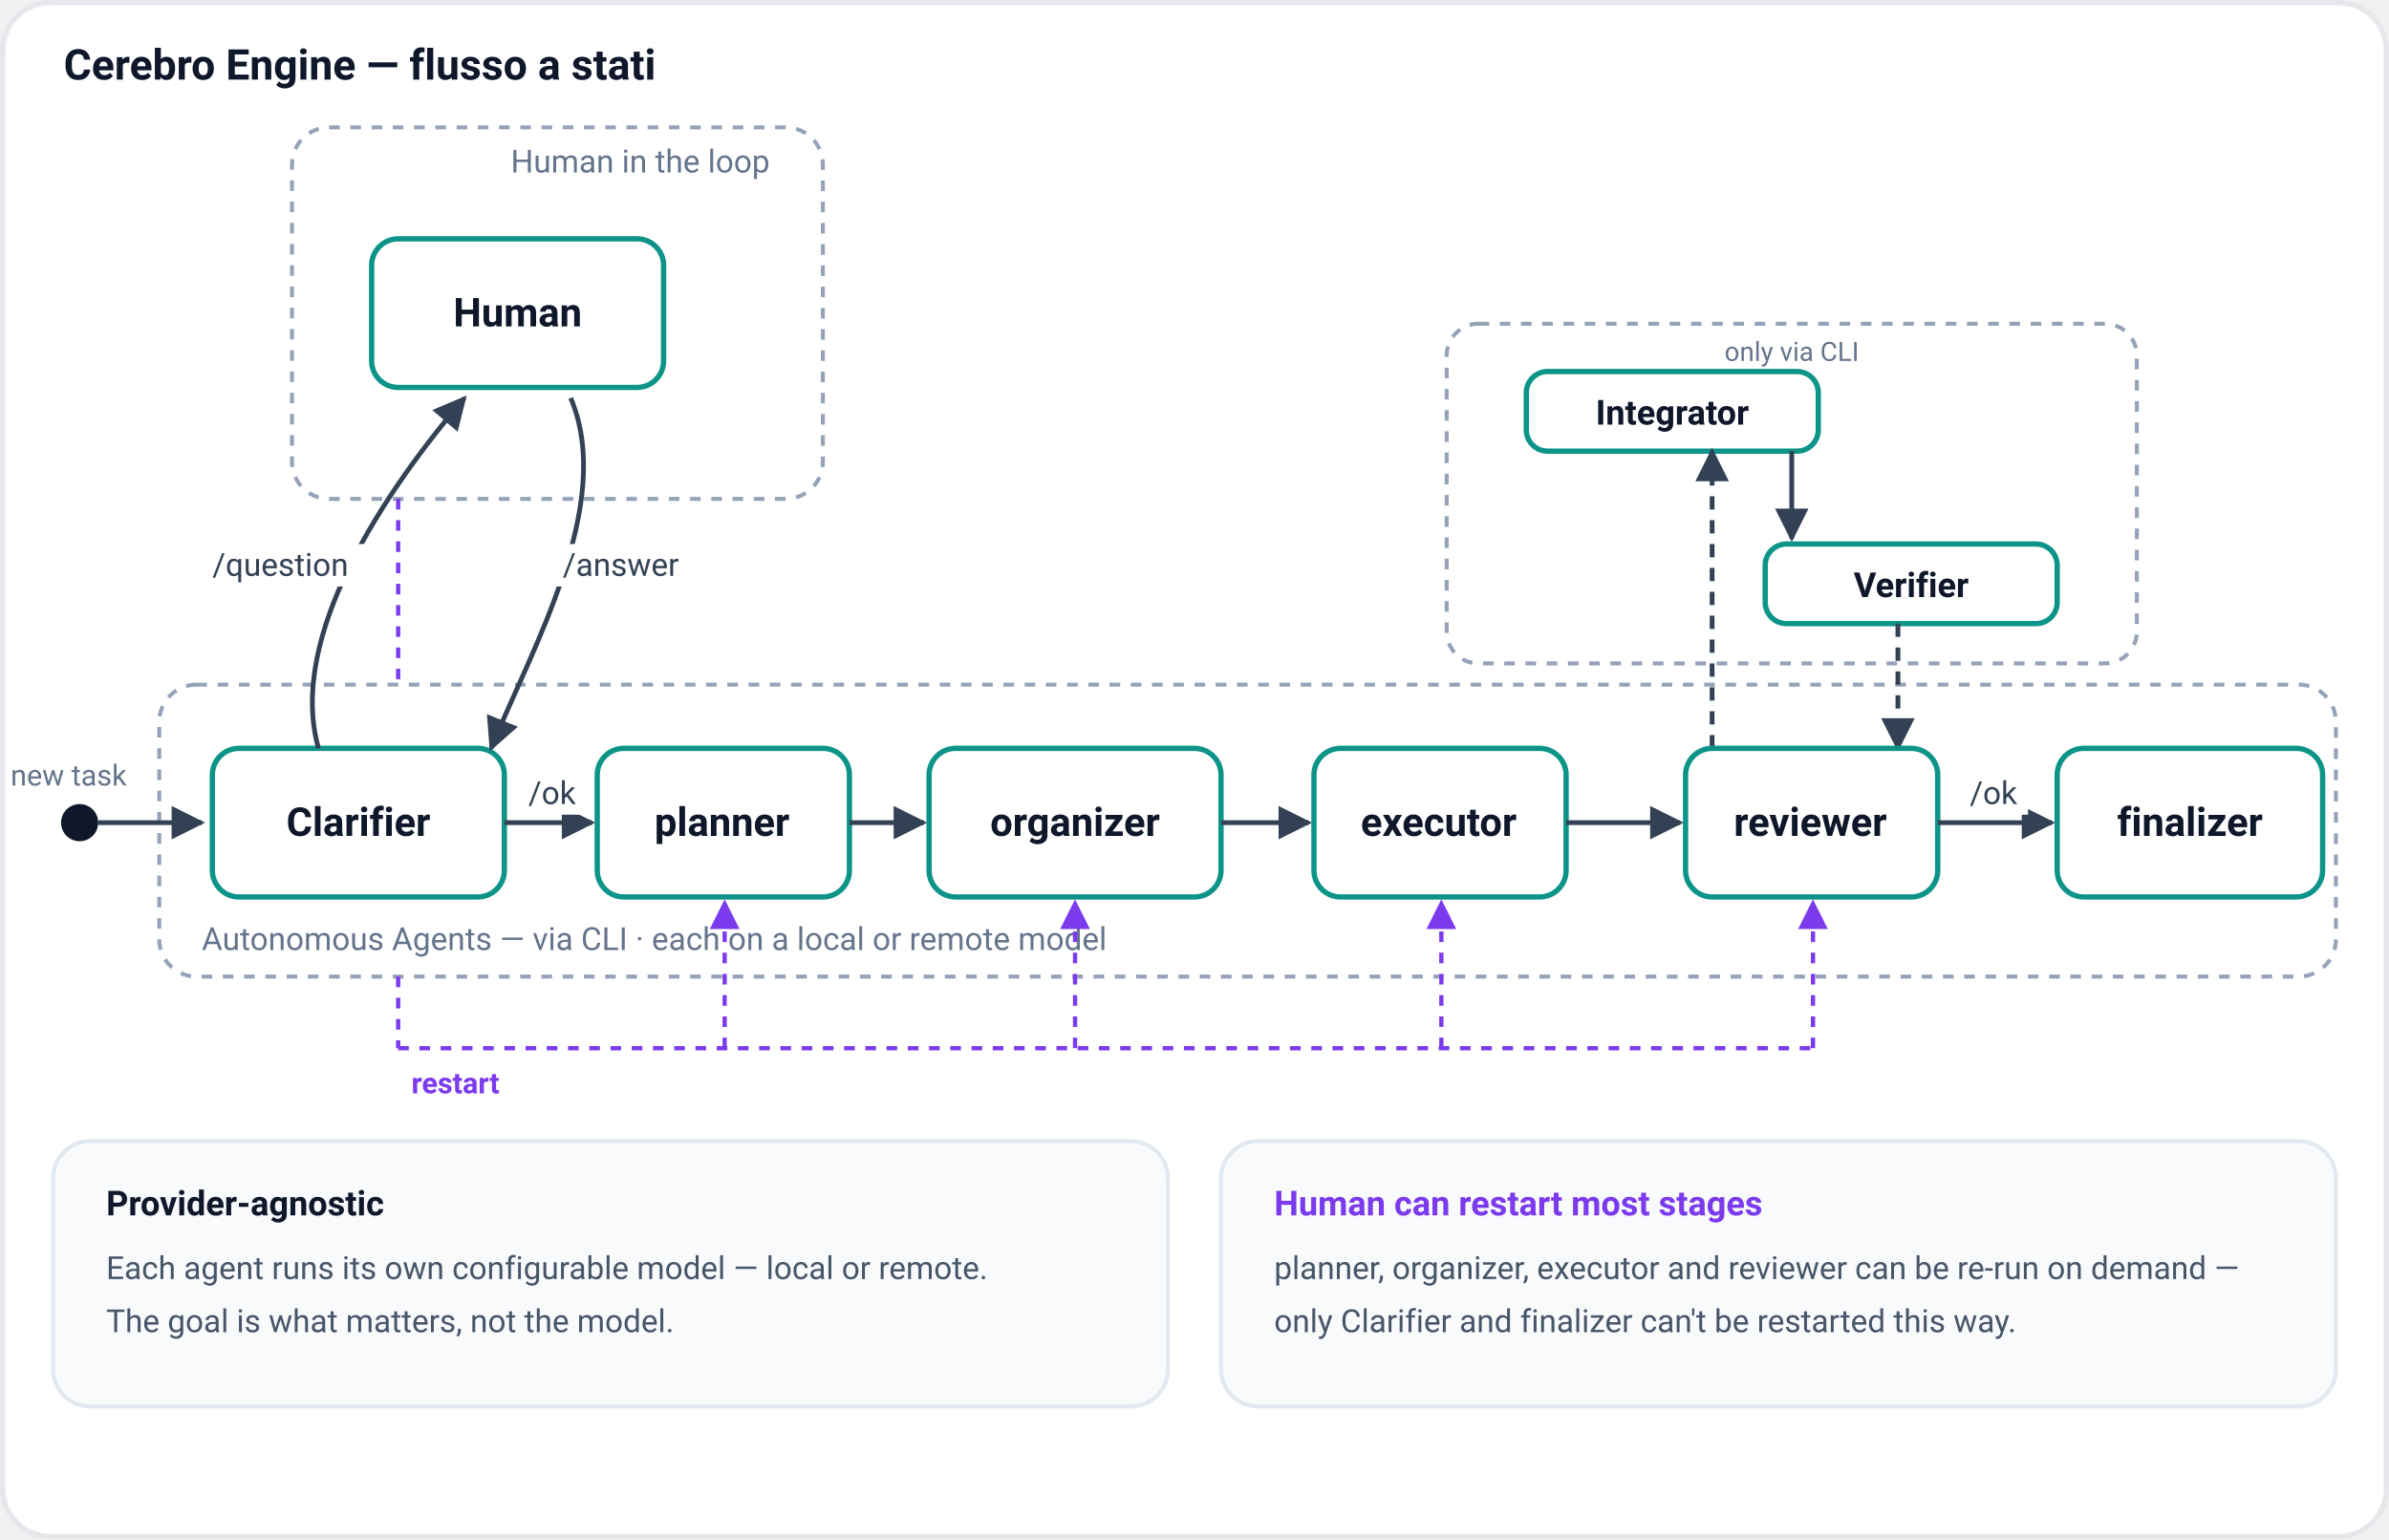
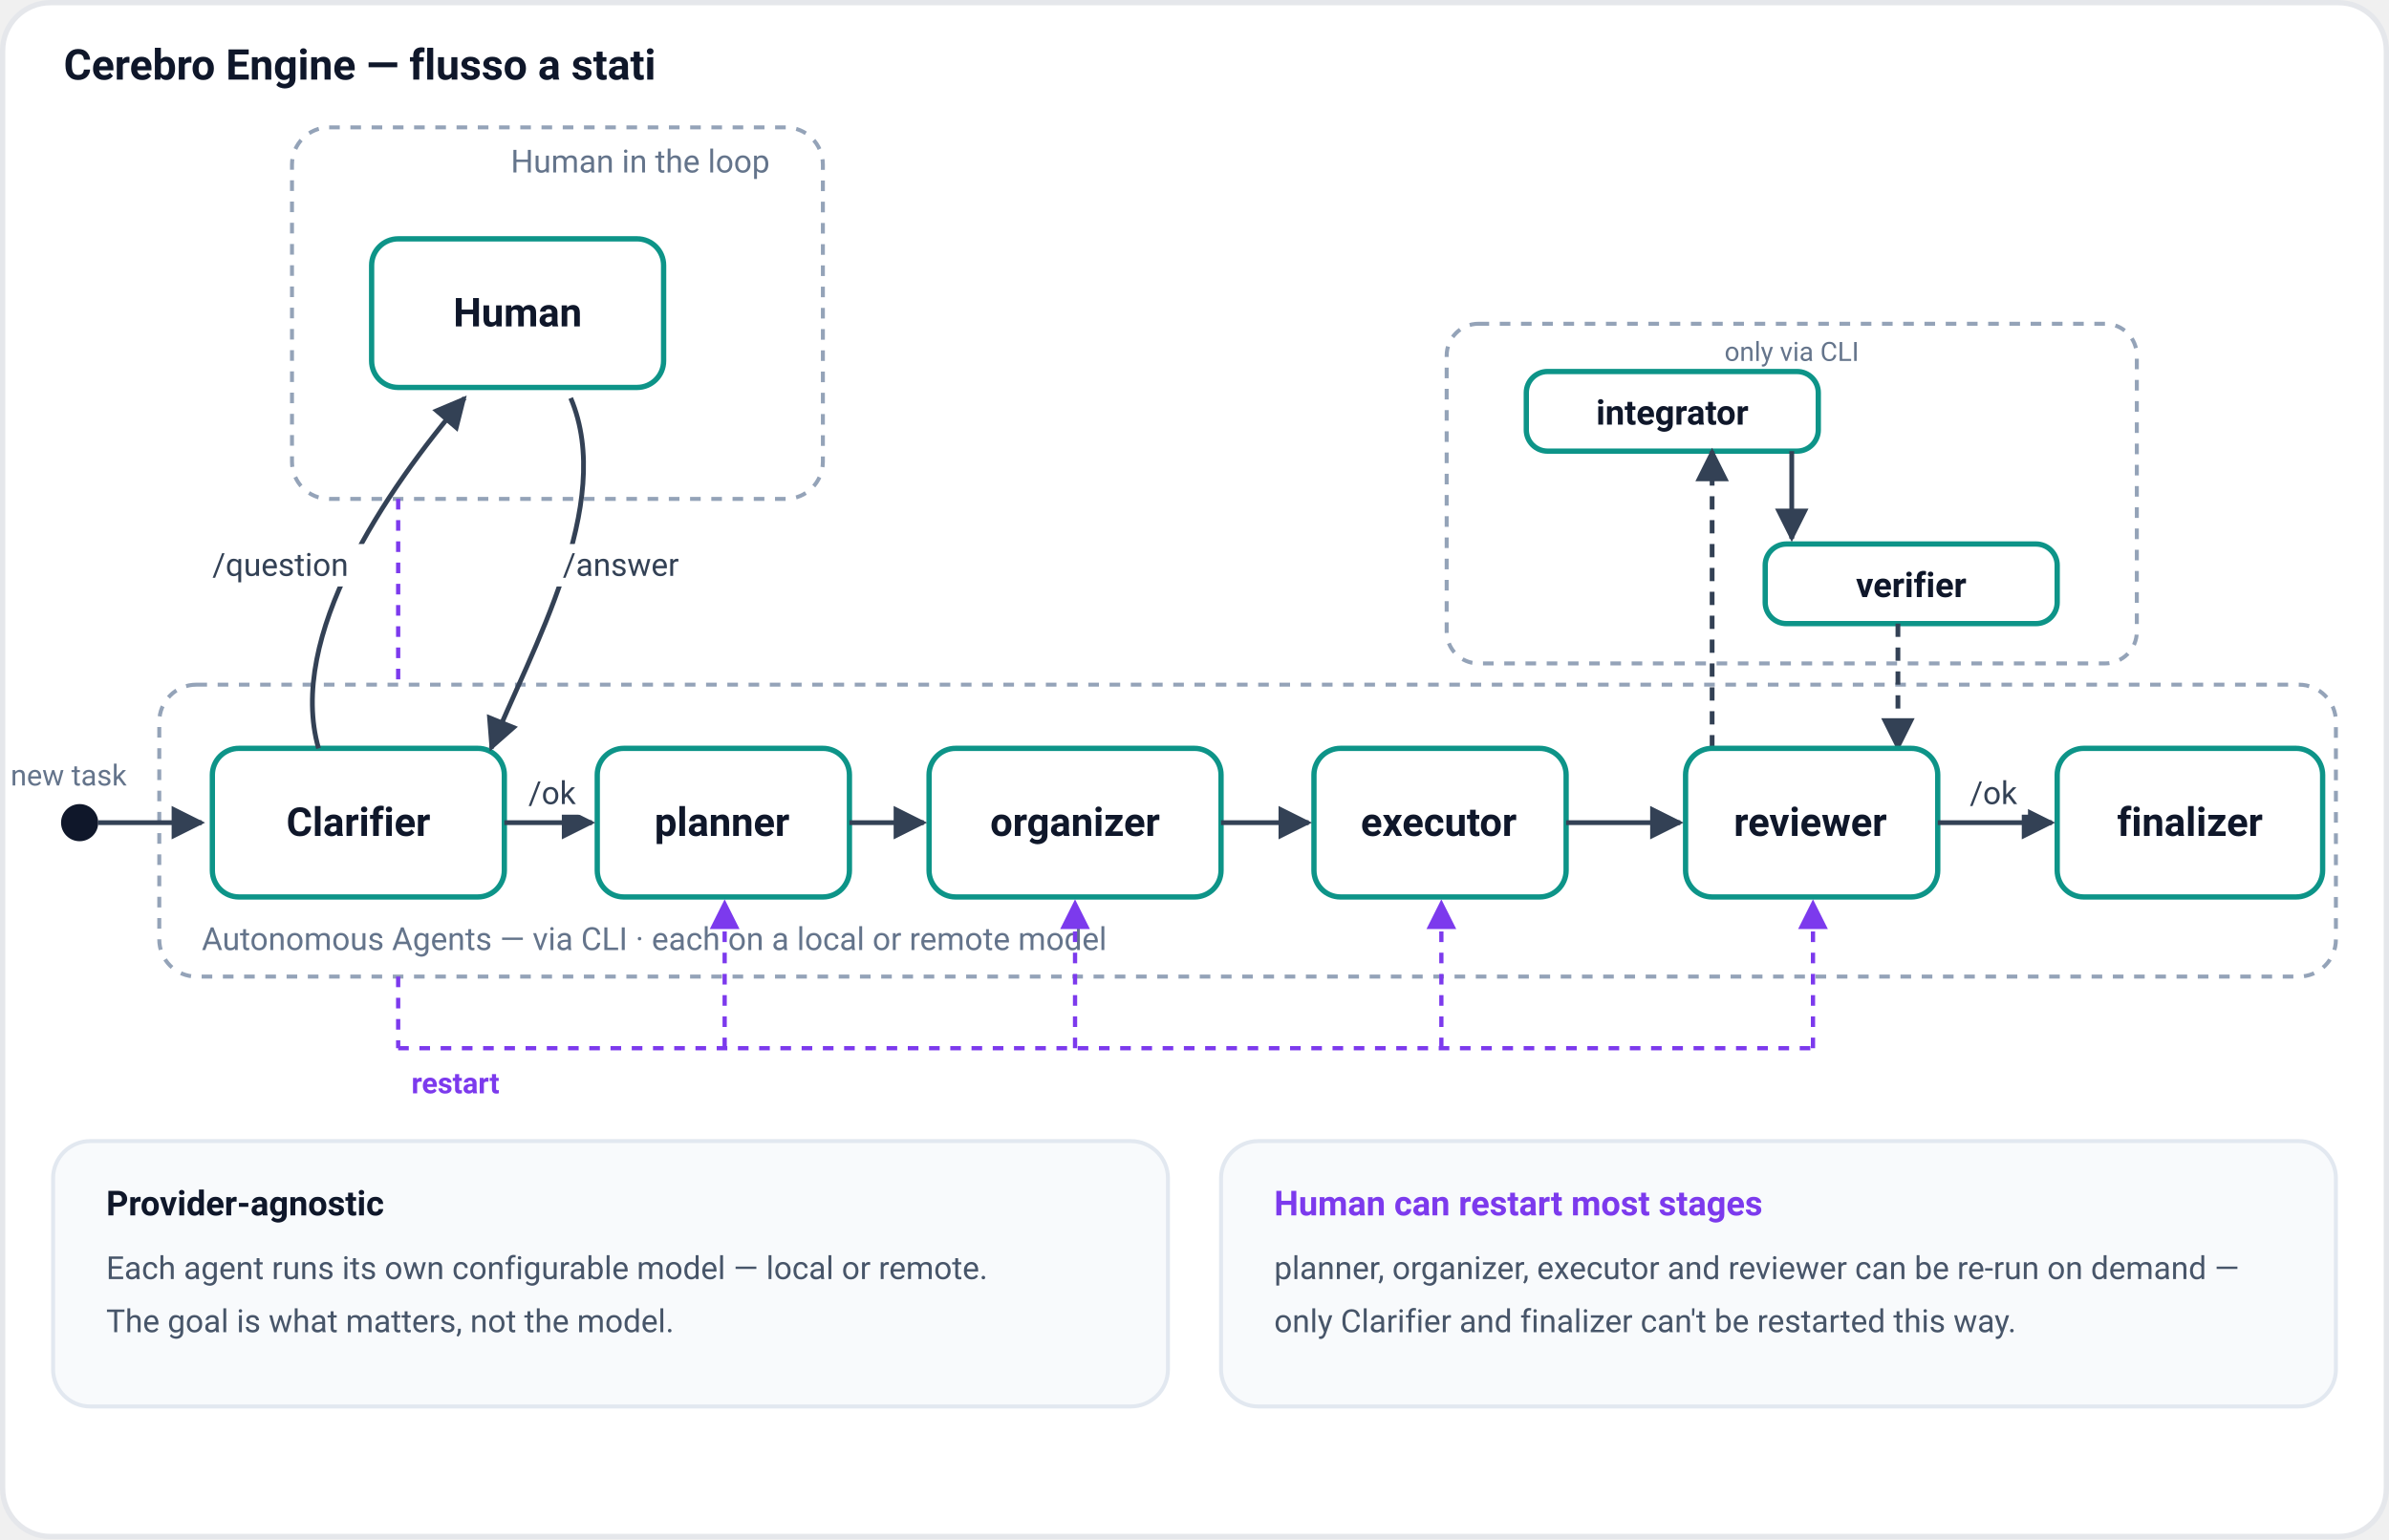
<svg xmlns="http://www.w3.org/2000/svg" viewBox="0 0 900 580" font-family="-apple-system, BlinkMacSystemFont, 'Segoe UI', Roboto, 'Helvetica Neue', Arial, sans-serif">
  <defs>
    <marker id="arrow" viewBox="0 0 10 10" refX="9" refY="5" markerWidth="7" markerHeight="7" orient="auto-start-reverse">
      <path d="M0,0 L10,5 L0,10 z" fill="#334155" />
    </marker>
    <marker id="arrow-violet" viewBox="0 0 10 10" refX="9" refY="5" markerWidth="7" markerHeight="7" orient="auto-start-reverse">
      <path d="M0,0 L10,5 L0,10 z" fill="#7c3aed" />
    </marker>
  </defs>
  <rect x="1" y="1" width="898" height="578" rx="18" fill="#ffffff" stroke="#e5e7eb" stroke-width="2" />
  <text x="24" y="30" font-size="16" font-weight="700" fill="#0f172a">Cerebro Engine — flusso a stati</text>
  <rect x="110" y="48" width="200" height="140" rx="14" fill="none" stroke="#94a3b8" stroke-width="1.5" stroke-dasharray="4 4" />
  <text x="290" y="65" font-size="12" fill="#64748b" text-anchor="end">Human in the loop</text>
  <rect x="140" y="90" width="110" height="56" rx="10" fill="#ffffff" stroke="#0d9488" stroke-width="2" />
  <text x="195" y="123" font-size="15" font-weight="600" fill="#0f172a" text-anchor="middle">Human</text>
  <line x1="150" y1="188" x2="150" y2="368" stroke="#7c3aed" stroke-width="1.6" stroke-dasharray="4 4" />
  <rect x="60" y="258" width="820" height="110" rx="14" fill="#ffffff" stroke="#94a3b8" stroke-width="1.5" stroke-dasharray="4 4" />
  <text x="76" y="358" font-size="12" fill="#64748b">Autonomous Agents — via CLI · each on a local or remote model</text>
  <rect x="545" y="122" width="260" height="128" rx="12" fill="none" stroke="#94a3b8" stroke-width="1.5" stroke-dasharray="4 4" />
  <text x="675" y="136" font-size="10" fill="#64748b" text-anchor="middle">only via CLI</text>
  <rect x="575" y="140" width="110" height="30" rx="8" fill="#ffffff" stroke="#0d9488" stroke-width="2" />
-   <text x="630" y="160" font-size="13" font-weight="600" fill="#0f172a" text-anchor="middle">Integrator</text>
+   <text x="630" y="160" font-size="13" font-weight="600" fill="#0f172a" text-anchor="middle">integrator</text>
  <rect x="665" y="205" width="110" height="30" rx="8" fill="#ffffff" stroke="#0d9488" stroke-width="2" />
-   <text x="720" y="225" font-size="13" font-weight="600" fill="#0f172a" text-anchor="middle">Verifier</text>
+   <text x="720" y="225" font-size="13" font-weight="600" fill="#0f172a" text-anchor="middle">verifier</text>
  <line x1="675" y1="170" x2="675" y2="203" stroke="#334155" stroke-width="1.8" marker-end="url(#arrow)" />
  <line x1="645" y1="300" x2="645" y2="170" stroke="#334155" stroke-width="1.8" stroke-dasharray="5 4" marker-end="url(#arrow)" />
  <line x1="715" y1="235" x2="715" y2="282" stroke="#334155" stroke-width="1.8" stroke-dasharray="5 4" marker-end="url(#arrow)" />
  <circle cx="30" cy="310" r="7" fill="#0f172a" />
  <text x="4" y="296" font-size="11" fill="#64748b">new task</text>
  <line x1="37" y1="310" x2="76" y2="310" stroke="#334155" stroke-width="1.8" marker-end="url(#arrow)" />
  <rect x="80" y="282" width="110" height="56" rx="10" fill="#ffffff" stroke="#0d9488" stroke-width="2" />
  <text x="135" y="315" font-size="15" font-weight="600" fill="#0f172a" text-anchor="middle">Clarifier</text>
  <rect x="225" y="282" width="95" height="56" rx="10" fill="#ffffff" stroke="#0d9488" stroke-width="2" />
  <text x="272" y="315" font-size="15" font-weight="600" fill="#0f172a" text-anchor="middle">planner</text>
  <rect x="350" y="282" width="110" height="56" rx="10" fill="#ffffff" stroke="#0d9488" stroke-width="2" />
  <text x="405" y="315" font-size="15" font-weight="600" fill="#0f172a" text-anchor="middle">organizer</text>
  <rect x="495" y="282" width="95" height="56" rx="10" fill="#ffffff" stroke="#0d9488" stroke-width="2" />
  <text x="542" y="315" font-size="15" font-weight="600" fill="#0f172a" text-anchor="middle">executor</text>
  <rect x="635" y="282" width="95" height="56" rx="10" fill="#ffffff" stroke="#0d9488" stroke-width="2" />
  <text x="682" y="315" font-size="15" font-weight="600" fill="#0f172a" text-anchor="middle">reviewer</text>
  <rect x="775" y="282" width="100" height="56" rx="10" fill="#ffffff" stroke="#0d9488" stroke-width="2" />
  <text x="825" y="315" font-size="15" font-weight="600" fill="#0f172a" text-anchor="middle">finalizer</text>
  <line x1="190" y1="310" x2="223" y2="310" stroke="#334155" stroke-width="1.8" marker-end="url(#arrow)" />
  <line x1="320" y1="310" x2="348" y2="310" stroke="#334155" stroke-width="1.8" marker-end="url(#arrow)" />
  <line x1="460" y1="310" x2="493" y2="310" stroke="#334155" stroke-width="1.8" marker-end="url(#arrow)" />
  <line x1="590" y1="310" x2="633" y2="310" stroke="#334155" stroke-width="1.8" marker-end="url(#arrow)" />
  <line x1="730" y1="310" x2="773" y2="310" stroke="#334155" stroke-width="1.8" marker-end="url(#arrow)" />
  <rect x="195" y="291" width="26" height="16" fill="#ffffff" />
  <text x="208" y="303" font-size="12" fill="#334155" text-anchor="middle">/ok</text>
  <rect x="738" y="291" width="26" height="16" fill="#ffffff" />
  <text x="751" y="303" font-size="12" fill="#334155" text-anchor="middle">/ok</text>
  <path d="M120,282 C108,240 145,185 175,150" fill="none" stroke="#334155" stroke-width="1.8" marker-end="url(#arrow)" />
  <rect x="76" y="205" width="66" height="16" fill="#ffffff" />
  <text x="80" y="217" font-size="12" fill="#334155">/question</text>
  <path d="M215,150 C232,190 200,245 185,282" fill="none" stroke="#334155" stroke-width="1.8" marker-end="url(#arrow)" />
  <rect x="208" y="205" width="60" height="16" fill="#ffffff" />
  <text x="212" y="217" font-size="12" fill="#334155">/answer</text>
  <line x1="150" y1="368" x2="150" y2="395" stroke="#7c3aed" stroke-width="1.6" stroke-dasharray="4 4" />
  <line x1="150" y1="395" x2="683" y2="395" stroke="#7c3aed" stroke-width="1.6" stroke-dasharray="4 4" />
  <text x="155" y="412" font-size="11" font-weight="600" fill="#7c3aed">restart</text>
  <line x1="273" y1="395" x2="273" y2="340" stroke="#7c3aed" stroke-width="1.6" stroke-dasharray="4 4" marker-end="url(#arrow-violet)" />
  <line x1="405" y1="395" x2="405" y2="340" stroke="#7c3aed" stroke-width="1.6" stroke-dasharray="4 4" marker-end="url(#arrow-violet)" />
  <line x1="543" y1="395" x2="543" y2="340" stroke="#7c3aed" stroke-width="1.6" stroke-dasharray="4 4" marker-end="url(#arrow-violet)" />
  <line x1="683" y1="395" x2="683" y2="340" stroke="#7c3aed" stroke-width="1.6" stroke-dasharray="4 4" marker-end="url(#arrow-violet)" />
  <rect x="20" y="430" width="420" height="100" rx="14" fill="#f8fafc" stroke="#e2e8f0" stroke-width="1.5" />
  <text x="40" y="458" font-size="13" font-weight="700" fill="#0f172a">Provider-agnostic</text>
  <text x="40" y="482" font-size="12" fill="#475569">Each agent runs its own configurable model — local or remote.</text>
  <text x="40" y="502" font-size="12" fill="#475569">The goal is what matters, not the model.</text>
  <rect x="460" y="430" width="420" height="100" rx="14" fill="#f8fafc" stroke="#e2e8f0" stroke-width="1.5" />
  <text x="480" y="458" font-size="13" font-weight="700" fill="#7c3aed">Human can restart most stages</text>
  <text x="480" y="482" font-size="12" fill="#475569">planner, organizer, executor and reviewer can be re-run on demand —</text>
  <text x="480" y="502" font-size="12" fill="#475569">only Clarifier and finalizer can't be restarted this way.</text>
</svg>
